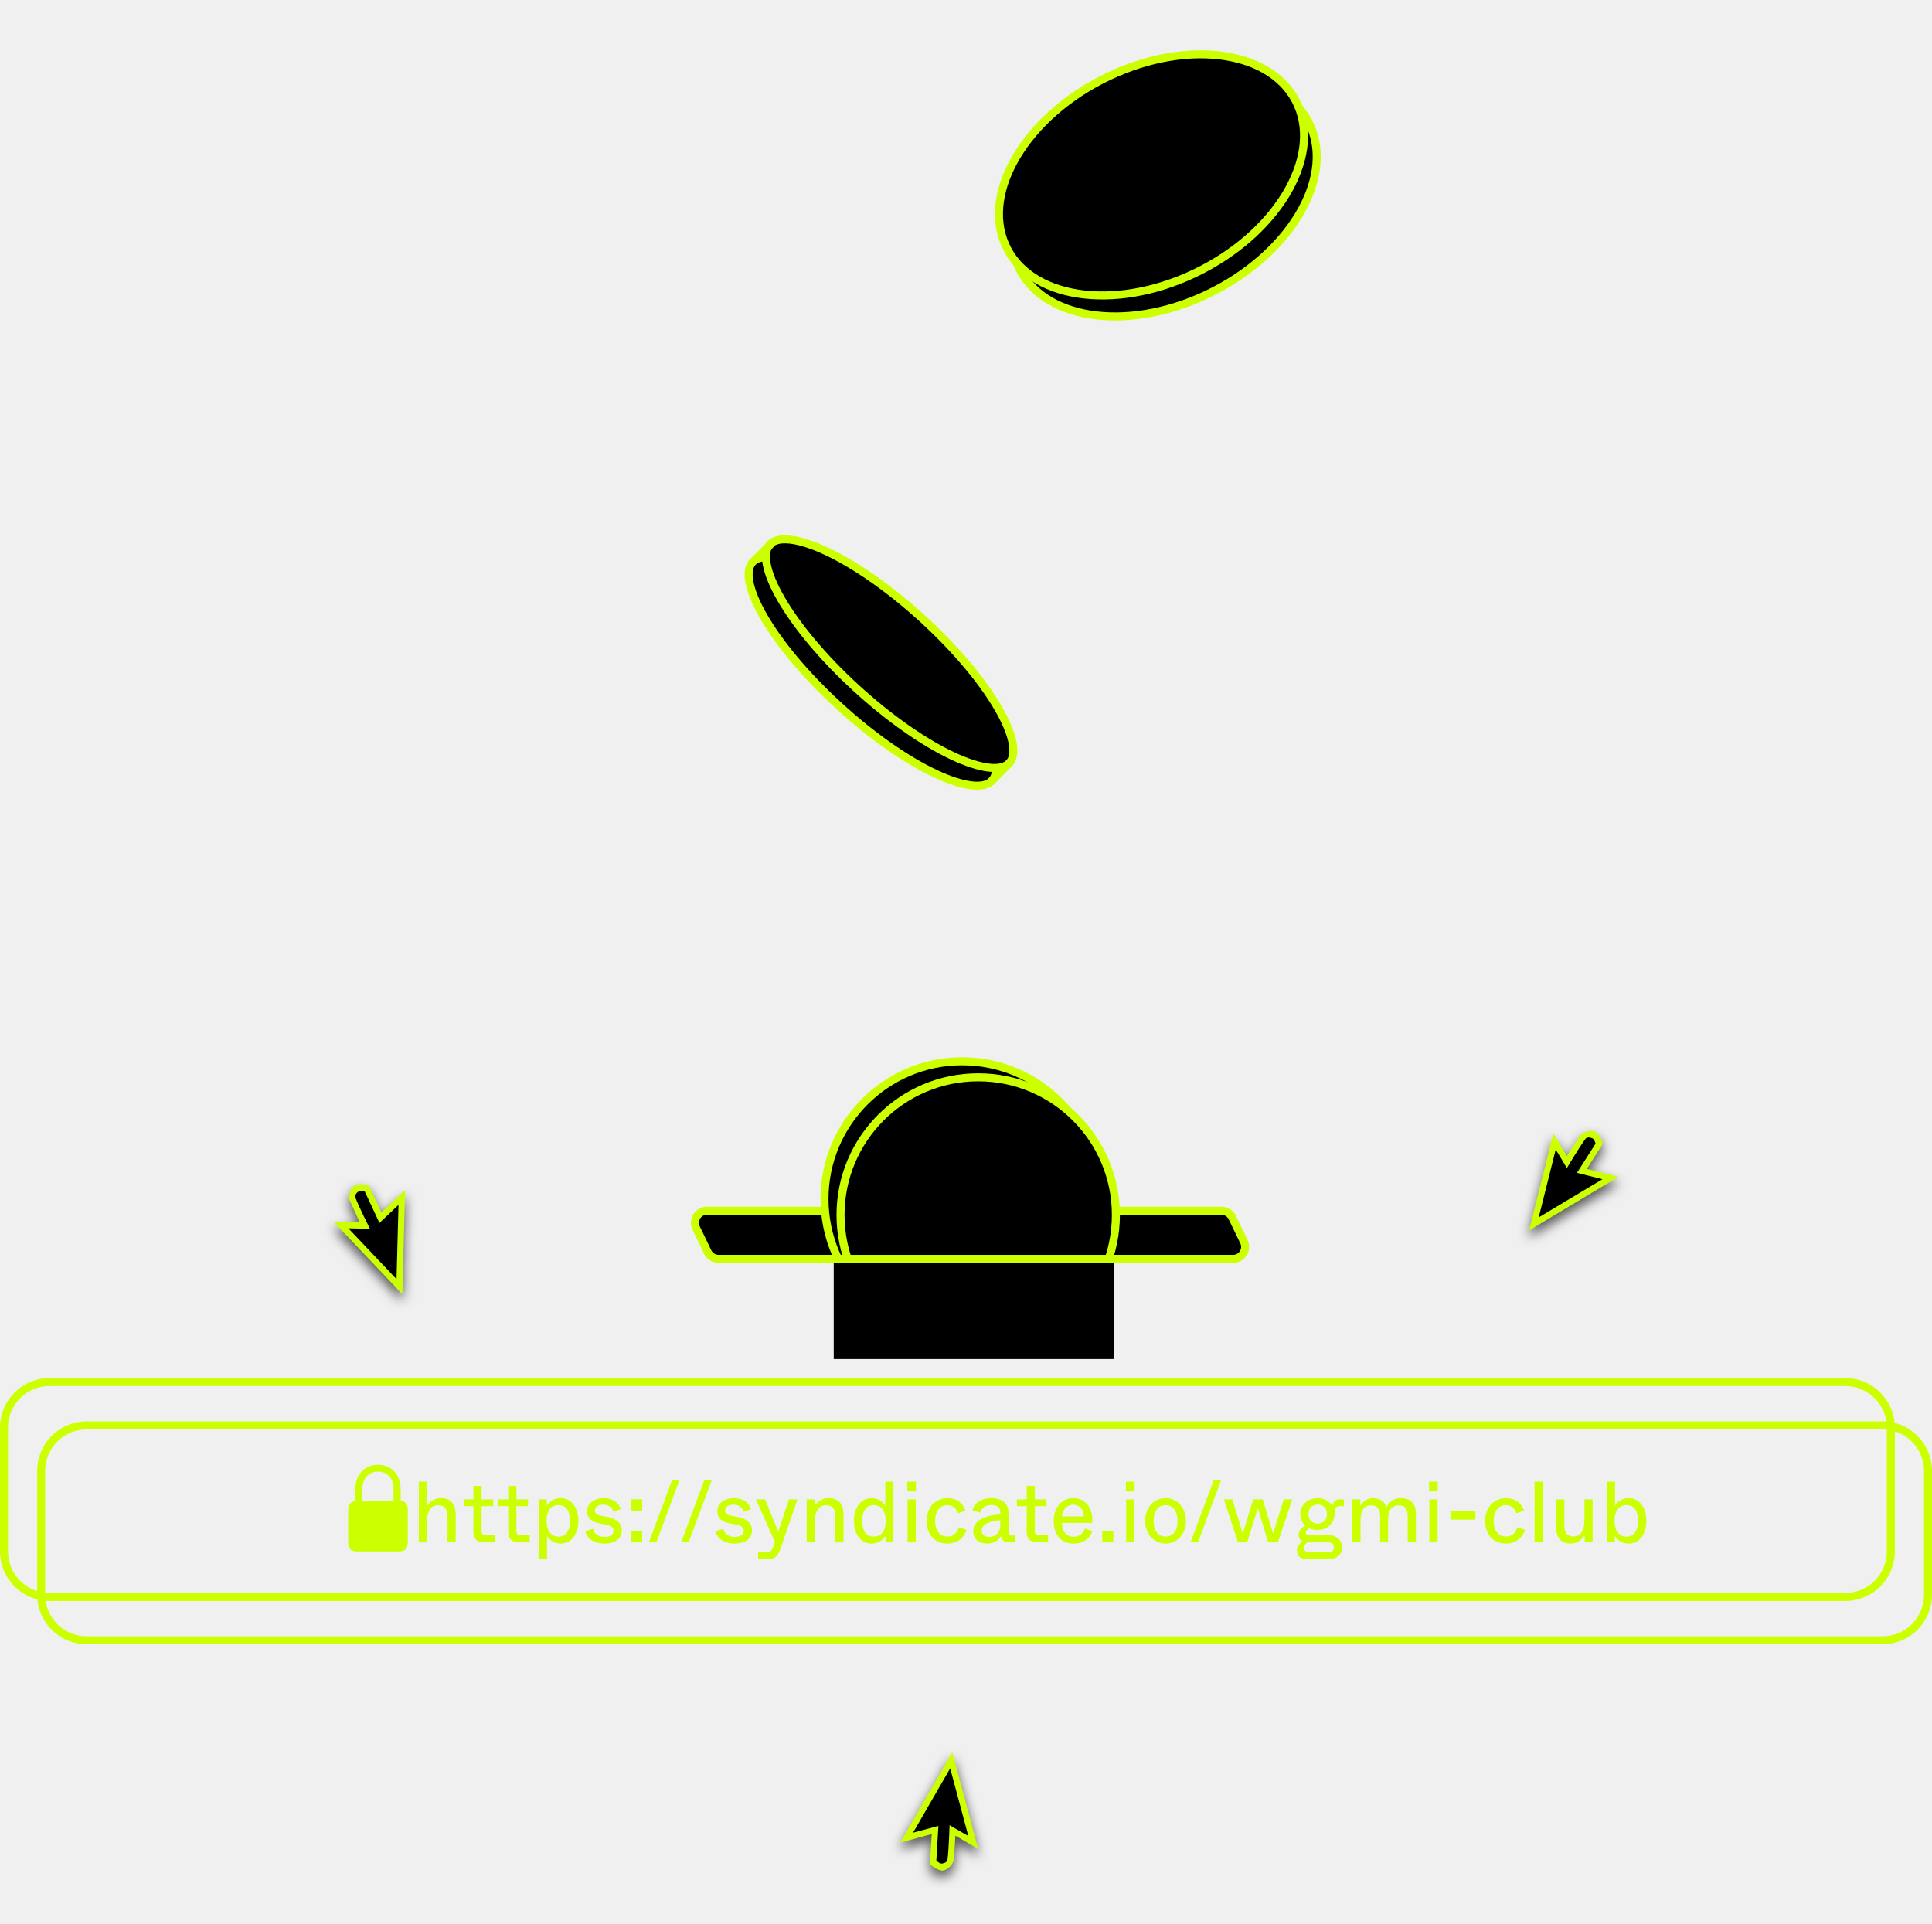
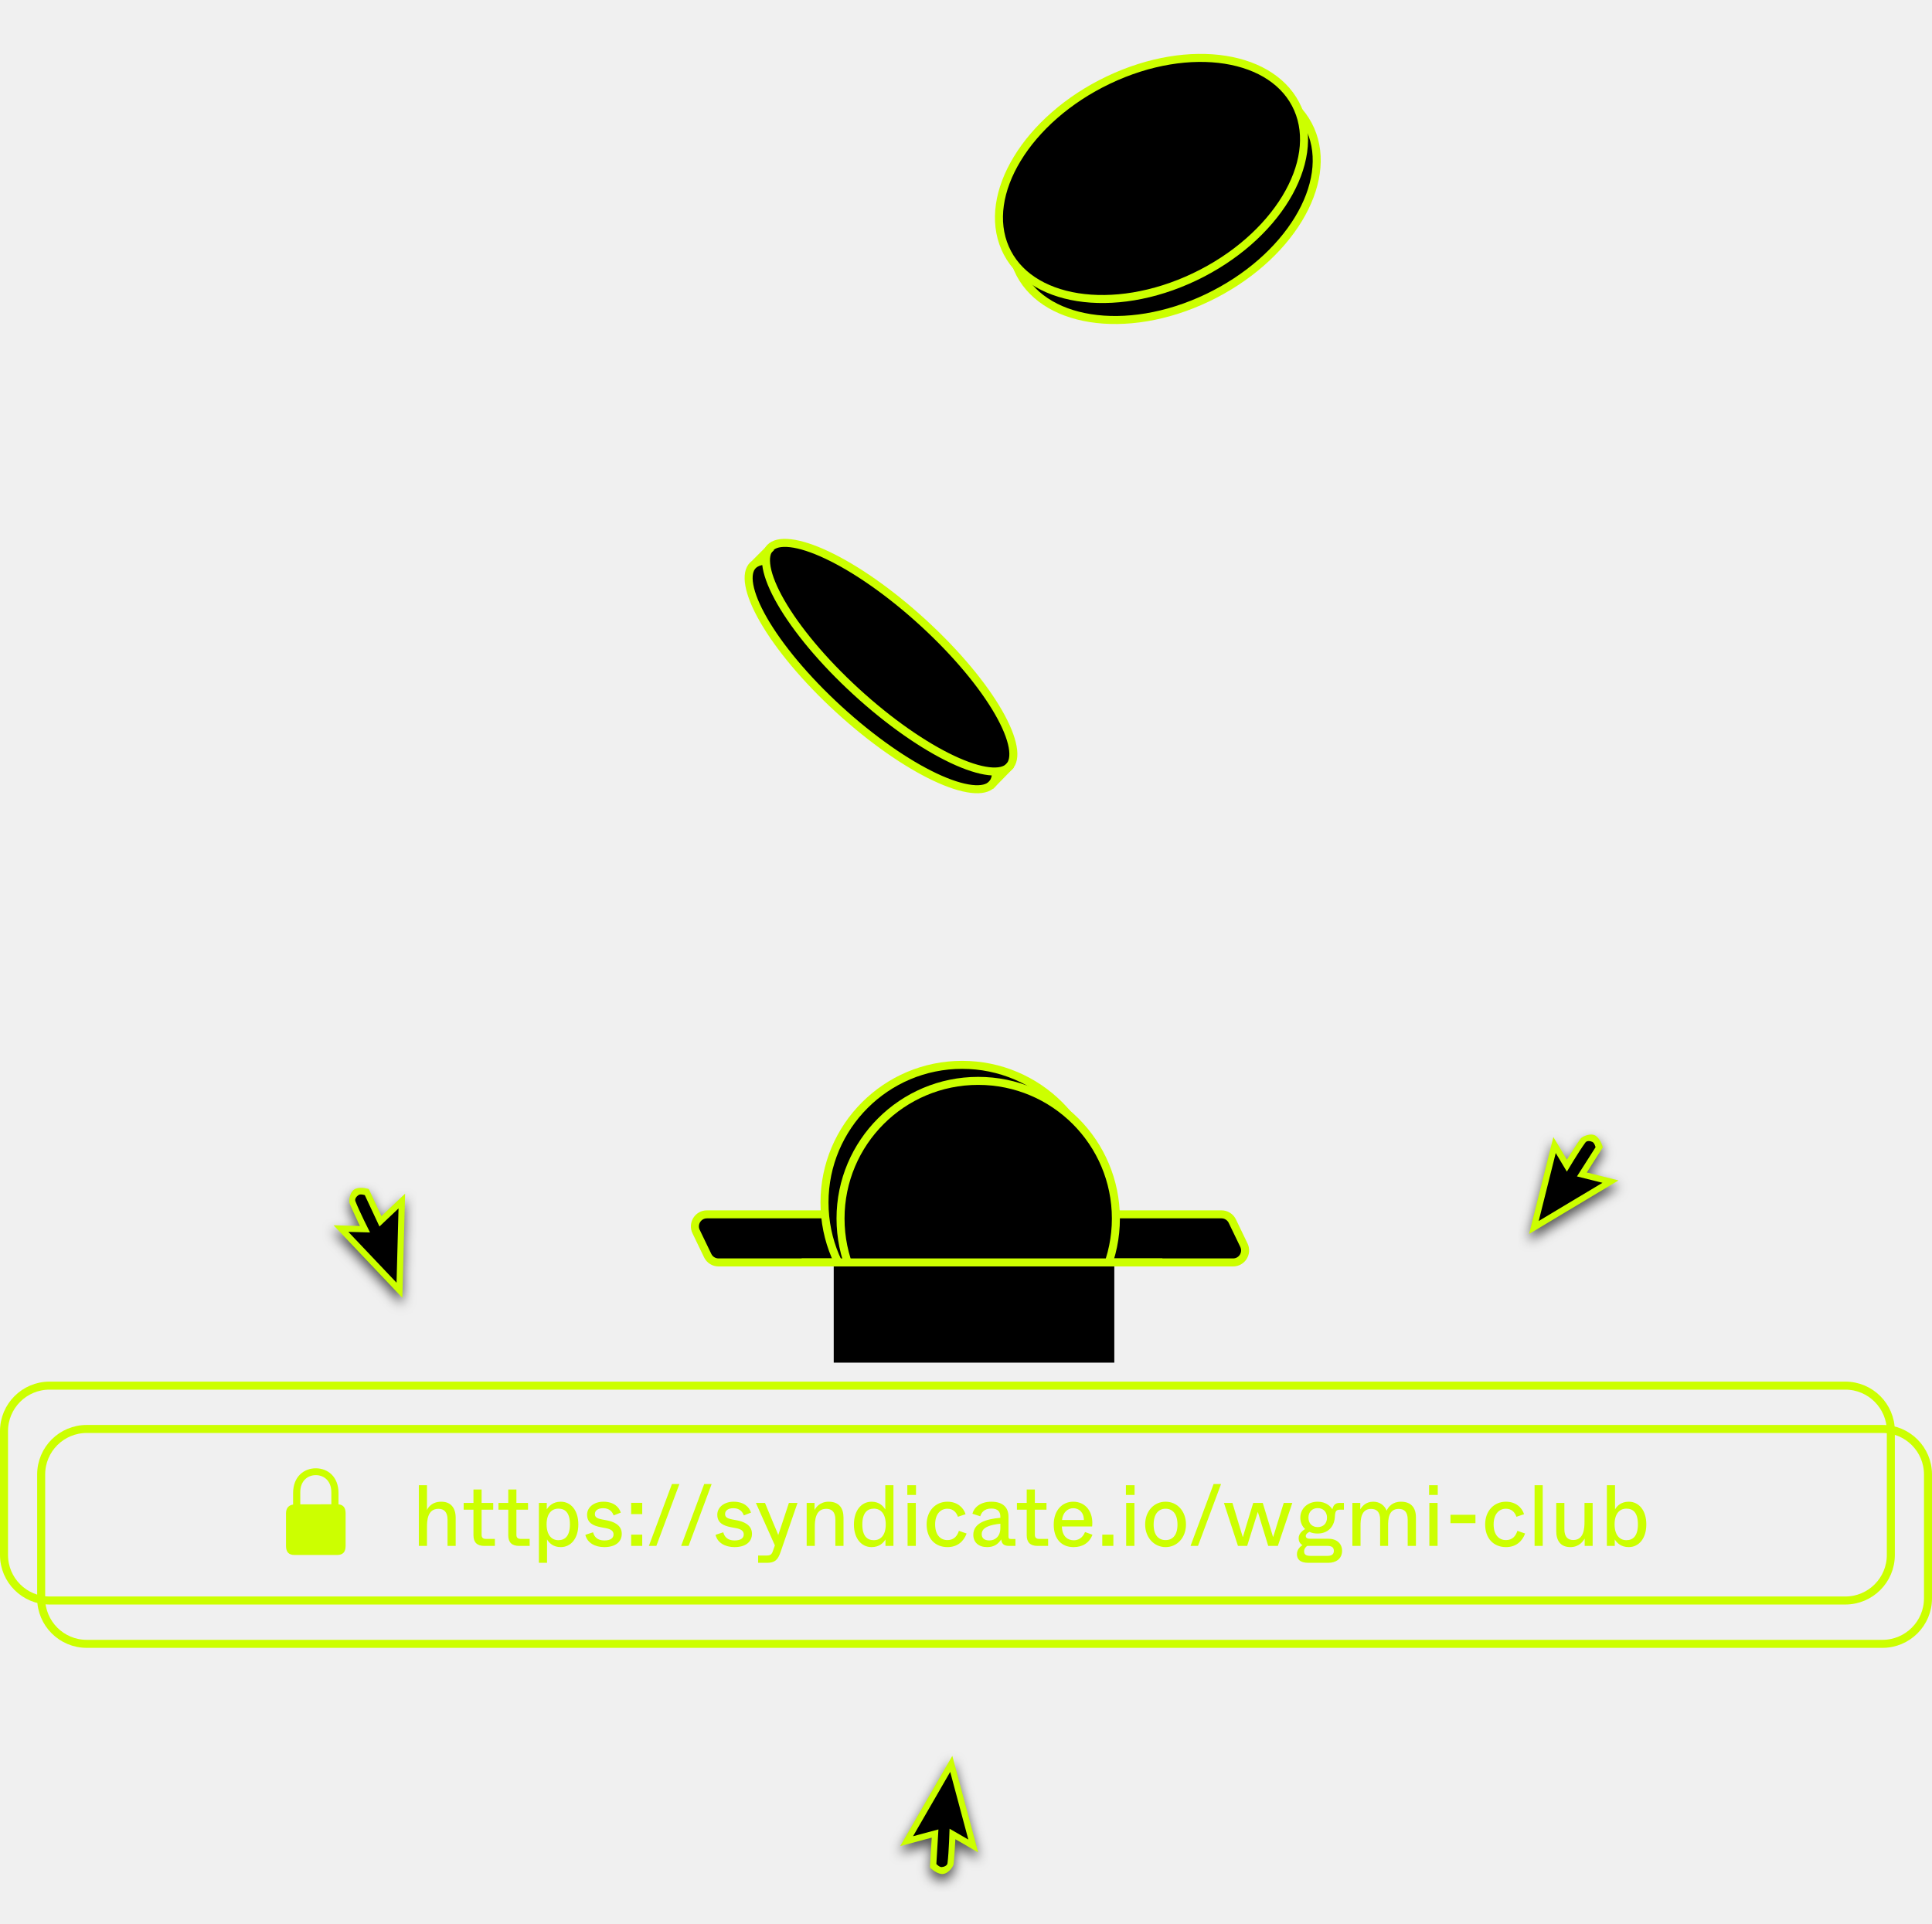
<svg xmlns="http://www.w3.org/2000/svg" width="241" height="240" viewBox="0 0 241 240" fill="none">
-   <path d="M53.262 192.422V190.108C53.262 189.351 53.284 187.793 54.69 187.793C55.382 187.793 55.825 188.183 55.825 189.145V192.422H56.842V188.907C56.842 187.718 56.269 186.907 55.047 186.907C53.825 186.907 53.36 187.696 53.262 187.956V186.842V184.852H52.246V192.422H53.262ZM61.73 192.422V191.546H60.605C60.238 191.546 60.076 191.384 60.076 191.016V187.902H61.525V187.058H60.076V185.382H59.059V187.058H57.837V187.902H59.059V191.103C59.059 191.989 59.524 192.422 60.411 192.422H61.73ZM66.071 192.422V191.546H64.946C64.578 191.546 64.416 191.384 64.416 191.016V187.902H65.865V187.058H64.416V185.382H63.4V187.058H62.178V187.902H63.4V191.103C63.4 191.989 63.865 192.422 64.751 192.422H66.071ZM68.237 194.531V192.638V191.611C68.497 192.054 69.005 192.573 69.946 192.573C71.211 192.573 72.141 191.492 72.141 189.74C72.141 187.977 71.211 186.907 69.946 186.907C69.005 186.907 68.465 187.426 68.205 187.869V187.058H67.221V194.531H68.237ZM69.654 191.708C68.8 191.708 68.183 191.048 68.183 189.729C68.183 188.41 68.8 187.772 69.654 187.772C70.487 187.772 71.092 188.269 71.092 189.729C71.092 191.178 70.487 191.708 69.654 191.708ZM75.375 192.573C76.759 192.573 77.559 191.924 77.559 190.908C77.559 189.718 76.37 189.372 75.753 189.243L75.115 189.124C74.369 188.983 74.207 188.778 74.207 188.431C74.207 188.053 74.531 187.718 75.245 187.718C76.088 187.718 76.413 188.248 76.543 188.615L77.44 188.269C77.224 187.588 76.586 186.907 75.256 186.907C74.142 186.907 73.234 187.566 73.234 188.529C73.234 189.556 74.001 189.902 74.921 190.086L75.57 190.205C76.305 190.346 76.532 190.616 76.532 190.994C76.532 191.47 76.132 191.741 75.386 191.741C74.51 191.741 74.12 191.276 73.98 190.724L73.017 191.038C73.244 192.054 74.25 192.573 75.375 192.573ZM80.112 188.453V187.047H78.728V188.453H80.112ZM80.112 192.422V191.016H78.728V192.422H80.112ZM84.749 184.701L81.872 192.422H80.942L83.819 184.701H84.749ZM88.772 184.701L85.896 192.422H84.966L87.842 184.701H88.772ZM91.617 192.573C93.001 192.573 93.802 191.924 93.802 190.908C93.802 189.718 92.612 189.372 91.996 189.243L91.358 189.124C90.611 188.983 90.449 188.778 90.449 188.431C90.449 188.053 90.774 187.718 91.487 187.718C92.331 187.718 92.655 188.248 92.785 188.615L93.683 188.269C93.466 187.588 92.828 186.907 91.498 186.907C90.384 186.907 89.476 187.566 89.476 188.529C89.476 189.556 90.244 189.902 91.163 190.086L91.812 190.205C92.547 190.346 92.774 190.616 92.774 190.994C92.774 191.47 92.374 191.741 91.628 191.741C90.752 191.741 90.363 191.276 90.222 190.724L89.26 191.038C89.487 192.054 90.492 192.573 91.617 192.573ZM97.49 189.837C97.242 190.562 97.177 190.767 97.079 191.059C96.982 190.8 96.885 190.562 96.528 189.729L95.425 187.058H94.289L96.658 192.357L96.387 193.125C96.236 193.536 96.02 193.622 95.652 193.622H94.571V194.531H95.684C96.625 194.531 97.025 194.195 97.371 193.179L99.48 187.058H98.41L97.49 189.837ZM101.641 192.422V190.108C101.641 189.351 101.662 187.793 103.068 187.793C103.76 187.793 104.204 188.183 104.204 189.145V192.422H105.22V188.907C105.22 187.718 104.68 186.907 103.36 186.907C102.236 186.907 101.716 187.696 101.608 187.956V187.058H100.624V192.422H101.641ZM108.724 192.573C109.665 192.573 110.195 192.054 110.455 191.611V192.422H111.449V184.852H110.433V186.842V187.88C110.173 187.437 109.654 186.907 108.724 186.907C107.459 186.907 106.518 187.988 106.518 189.751C106.518 191.503 107.459 192.573 108.724 192.573ZM109.005 191.708C108.184 191.708 107.567 191.211 107.567 189.751C107.567 188.302 108.184 187.772 109.005 187.772C109.871 187.772 110.487 188.431 110.487 189.751C110.487 191.07 109.871 191.708 109.005 191.708ZM114.261 186.063V184.852H113.18V186.063H114.261ZM114.24 192.422V187.058H113.212V192.422H114.24ZM118.196 192.573C119.407 192.573 120.218 191.87 120.575 190.875L119.612 190.54C119.429 191.135 119.028 191.697 118.185 191.697C117.331 191.697 116.649 191.07 116.649 189.74C116.649 188.431 117.341 187.783 118.174 187.783C118.92 187.783 119.31 188.258 119.493 188.788L120.445 188.464C120.175 187.62 119.407 186.907 118.185 186.907C116.682 186.907 115.59 188.064 115.59 189.74C115.59 191.47 116.628 192.573 118.196 192.573ZM123.14 192.573C123.995 192.573 124.514 192.195 124.892 191.611C124.957 192.065 125.108 192.422 125.887 192.422H126.666V191.557H126.114C125.865 191.557 125.801 191.492 125.801 191.243V188.788C125.801 187.631 125.108 186.907 123.659 186.907C122.243 186.907 121.475 187.674 121.302 188.41L122.275 188.723C122.416 188.313 122.719 187.761 123.659 187.761C124.449 187.761 124.784 188.139 124.784 188.756V188.918C123.043 189.059 121.41 189.556 121.41 191.038C121.41 191.989 122.091 192.573 123.14 192.573ZM123.411 191.741C122.773 191.741 122.459 191.438 122.459 190.951C122.459 190.097 123.53 189.783 124.784 189.653V190.205C124.784 191.276 124.092 191.741 123.411 191.741ZM130.744 192.422V191.546H129.619C129.252 191.546 129.089 191.384 129.089 191.016V187.902H130.539V187.058H129.089V185.382H128.073V187.058H126.851V187.902H128.073V191.103C128.073 191.989 128.538 192.422 129.425 192.422H130.744ZM133.918 192.573C135.032 192.573 135.886 192.054 136.275 191.027L135.345 190.692C135.194 191.07 134.815 191.719 133.95 191.719C133.215 191.719 132.501 191.286 132.458 190H136.232C136.427 188.248 135.475 186.907 133.875 186.907C132.48 186.907 131.441 188.01 131.441 189.762C131.441 191.568 132.425 192.573 133.918 192.573ZM132.48 189.188C132.566 188.258 133.182 187.718 133.875 187.718C134.588 187.718 135.194 188.226 135.205 189.188H132.48ZM138.882 192.422V191.016H137.498V192.422H138.882ZM141.529 186.063V184.852H140.447V186.063H141.529ZM141.507 192.422V187.058H140.48V192.422H141.507ZM145.398 192.573C146.837 192.573 147.94 191.384 147.94 189.751C147.94 188.118 146.88 186.907 145.398 186.907C143.917 186.907 142.846 188.118 142.846 189.751C142.846 191.362 143.949 192.573 145.398 192.573ZM145.398 191.697C144.512 191.697 143.906 191.07 143.906 189.762C143.906 188.442 144.512 187.783 145.398 187.783C146.274 187.783 146.88 188.442 146.88 189.762C146.88 191.07 146.274 191.697 145.398 191.697ZM152.316 184.701L149.439 192.422H148.509L151.386 184.701H152.316ZM155.571 192.422L156.382 189.826C156.696 188.832 156.793 188.496 156.902 188.172L157.41 189.837L158.199 192.422H159.4L161.206 187.058H160.135L159.367 189.524C159.032 190.638 158.891 191.081 158.805 191.33L158.361 189.848L157.518 187.058H156.328L155.55 189.61C155.225 190.67 155.106 191.059 155.031 191.34L154.49 189.556L153.733 187.058H152.673L154.425 192.422H155.571ZM165.705 194.531C166.635 194.531 167.413 194.033 167.413 193.027C167.413 192.13 166.732 191.524 165.683 191.524H163.358C162.991 191.524 162.882 191.351 162.882 191.178C162.882 190.984 163.066 190.789 163.358 190.67C163.661 190.832 164.007 190.875 164.375 190.875C165.575 190.875 166.408 190.097 166.505 188.886L166.527 188.626C166.57 188.01 166.743 187.902 167.197 187.902H167.641V187.058H167.089C166.538 187.058 166.3 187.393 166.202 187.858C165.954 187.437 165.359 186.907 164.364 186.907C163.109 186.907 162.201 187.772 162.201 188.907C162.201 189.545 162.482 190.032 162.796 190.313C162.428 190.551 161.996 190.919 161.996 191.449C161.996 191.881 162.169 192.141 162.471 192.325C162.158 192.519 161.779 192.909 161.779 193.449C161.779 194.076 162.158 194.531 163.207 194.531H165.705ZM164.375 190.075C163.672 190.075 163.218 189.61 163.218 188.896C163.218 188.194 163.672 187.707 164.375 187.707C165.078 187.707 165.532 188.194 165.532 188.896C165.532 189.61 165.078 190.075 164.375 190.075ZM163.488 193.665C162.969 193.665 162.677 193.536 162.677 193.103C162.677 192.768 162.893 192.53 163.066 192.422H165.575C166.008 192.422 166.386 192.53 166.386 193.038C166.386 193.547 166.008 193.665 165.575 193.665H163.488ZM169.715 192.422V189.891C169.715 189.156 169.769 187.804 171.023 187.804C171.704 187.804 172.159 188.161 172.159 189.145V192.422H173.154V189.891C173.154 189.156 173.186 187.804 174.473 187.804C175.154 187.804 175.598 188.161 175.598 189.145V192.422H176.625V188.864C176.625 187.588 175.954 186.907 174.765 186.907C173.694 186.907 173.197 187.534 172.97 188.021C172.689 187.328 172.083 186.907 171.304 186.907C170.385 186.907 169.909 187.469 169.682 187.869V187.058H168.698V192.422H169.715ZM179.346 186.063V184.852H178.265V186.063H179.346ZM179.325 192.422V187.058H178.298V192.422H179.325ZM184.049 189.589V188.54H180.934V189.589H184.049ZM187.864 192.573C189.076 192.573 189.887 191.87 190.243 190.875L189.281 190.54C189.097 191.135 188.697 191.697 187.854 191.697C186.999 191.697 186.318 191.07 186.318 189.74C186.318 188.431 187.01 187.783 187.843 187.783C188.589 187.783 188.978 188.258 189.162 188.788L190.114 188.464C189.843 187.62 189.076 186.907 187.854 186.907C186.35 186.907 185.258 188.064 185.258 189.74C185.258 191.47 186.296 192.573 187.864 192.573ZM192.441 192.422V184.852H191.425V192.422H192.441ZM195.889 192.573C196.992 192.573 197.5 191.816 197.673 191.503V192.422H198.668V187.058H197.652V189.394C197.652 190.227 197.587 191.687 196.246 191.687C195.576 191.687 195.143 191.297 195.143 190.335V187.058H194.126V190.573C194.126 191.762 194.667 192.573 195.889 192.573ZM203.169 192.573C204.434 192.573 205.364 191.492 205.364 189.74C205.364 187.977 204.434 186.907 203.169 186.907C202.228 186.907 201.709 187.426 201.46 187.869V186.842V184.852H200.443V192.422H201.428V191.611C201.687 192.054 202.228 192.573 203.169 192.573ZM202.877 191.708C202.022 191.708 201.406 191.048 201.406 189.729C201.406 188.41 202.022 187.772 202.877 187.772C203.709 187.772 204.315 188.269 204.315 189.729C204.315 191.178 203.709 191.708 202.877 191.708Z" fill="#CCFF00" />
-   <rect x="0.5" y="172.425" width="235.365" height="26.808" rx="5.679" stroke="#CCFF00" />
-   <rect x="5.135" y="177.832" width="235.365" height="26.808" rx="5.679" stroke="#CCFF00" />
-   <path d="M44.502 193.553H49.8C50.518 193.553 50.868 193.198 50.868 192.422V188.354C50.868 187.656 50.579 187.295 49.983 187.234V185.838C49.983 183.748 48.609 182.739 47.151 182.739C45.693 182.739 44.318 183.748 44.318 185.838V187.262C43.773 187.345 43.434 187.7 43.434 188.354V192.422C43.434 193.198 43.784 193.553 44.502 193.553ZM45.214 185.721C45.214 184.33 46.11 183.593 47.151 183.593C48.192 183.593 49.087 184.33 49.087 185.721V187.229L45.214 187.234V185.721Z" fill="#CCFF00" />
-   <g clip-path="url(#clip0_3374_41934)">
-     <g filter="url(#filter0_d_3374_41934)">
-       <path d="M197.152 141.626C197.361 141.342 198.484 140.821 199.098 141.29C199.712 141.76 199.939 142.693 199.939 142.693L197.939 145.834L201.887 146.823L190.738 153.507L193.767 141.411L195.456 144.229C195.638 143.932 196.886 141.986 197.152 141.626Z" fill="#CCFF00" />
-       <path fill-rule="evenodd" clip-rule="evenodd" d="M191.94 151.885L199.891 147.12L196.712 146.324L199.031 142.681C199.031 142.681 198.906 142.148 198.634 142.019C198.363 141.89 197.947 141.849 197.773 142.085C196.953 143.196 195.453 145.727 195.453 145.727L194.063 143.408L191.94 151.885Z" fill="black" />
+   <path d="M53.263 192.866V190.552C53.263 189.795 53.285 188.238 54.69 188.238C55.383 188.238 55.826 188.627 55.826 189.589V192.866H56.842V189.351C56.842 188.162 56.269 187.351 55.047 187.351C53.825 187.351 53.36 188.14 53.263 188.4V187.286V185.296H52.246V192.866H53.263ZM61.731 192.866V191.99H60.606C60.238 191.99 60.076 191.828 60.076 191.46V188.346H61.525V187.502H60.076V185.826H59.06V187.502H57.838V188.346H59.06V191.547C59.06 192.433 59.525 192.866 60.411 192.866H61.731ZM66.071 192.866V191.99H64.947C64.579 191.99 64.417 191.828 64.417 191.46V188.346H65.866V187.502H64.417V185.826H63.4V187.502H62.178V188.346H63.4V191.547C63.4 192.433 63.865 192.866 64.752 192.866H66.071ZM68.238 194.975V193.082V192.055C68.498 192.498 69.006 193.017 69.947 193.017C71.212 193.017 72.142 191.936 72.142 190.184C72.142 188.421 71.212 187.351 69.947 187.351C69.006 187.351 68.465 187.87 68.206 188.313V187.502H67.221V194.975H68.238ZM69.655 192.152C68.8 192.152 68.184 191.493 68.184 190.173C68.184 188.854 68.8 188.216 69.655 188.216C70.487 188.216 71.093 188.713 71.093 190.173C71.093 191.622 70.487 192.152 69.655 192.152ZM75.375 193.017C76.76 193.017 77.56 192.369 77.56 191.352C77.56 190.162 76.37 189.816 75.754 189.687L75.116 189.568C74.37 189.427 74.207 189.222 74.207 188.876C74.207 188.497 74.532 188.162 75.246 188.162C76.089 188.162 76.413 188.692 76.543 189.059L77.441 188.713C77.225 188.032 76.587 187.351 75.256 187.351C74.142 187.351 73.234 188.01 73.234 188.973C73.234 190 74.002 190.346 74.921 190.53L75.57 190.649C76.305 190.79 76.532 191.06 76.532 191.439C76.532 191.914 76.132 192.185 75.386 192.185C74.51 192.185 74.121 191.72 73.98 191.168L73.018 191.482C73.245 192.498 74.251 193.017 75.375 193.017ZM80.113 188.897V187.491H78.729V188.897H80.113ZM80.113 192.866V191.46H78.729V192.866H80.113ZM84.749 185.145L81.873 192.866H80.942L83.819 185.145H84.749ZM88.773 185.145L85.896 192.866H84.966L87.843 185.145H88.773ZM91.618 193.017C93.002 193.017 93.802 192.369 93.802 191.352C93.802 190.162 92.612 189.816 91.996 189.687L91.358 189.568C90.612 189.427 90.45 189.222 90.45 188.876C90.45 188.497 90.774 188.162 91.488 188.162C92.331 188.162 92.656 188.692 92.785 189.059L93.683 188.713C93.467 188.032 92.829 187.351 91.499 187.351C90.385 187.351 89.476 188.01 89.476 188.973C89.476 190 90.244 190.346 91.163 190.53L91.812 190.649C92.548 190.79 92.775 191.06 92.775 191.439C92.775 191.914 92.375 192.185 91.628 192.185C90.752 192.185 90.363 191.72 90.223 191.168L89.26 191.482C89.487 192.498 90.493 193.017 91.618 193.017ZM97.491 190.281C97.242 191.006 97.177 191.211 97.08 191.503C96.983 191.244 96.885 191.006 96.528 190.173L95.425 187.502H94.29L96.658 192.801L96.388 193.569C96.237 193.98 96.02 194.066 95.653 194.066H94.571V194.975H95.685C96.626 194.975 97.026 194.639 97.372 193.623L99.481 187.502H98.41L97.491 190.281ZM101.641 192.866V190.552C101.641 189.795 101.663 188.238 103.069 188.238C103.761 188.238 104.204 188.627 104.204 189.589V192.866H105.221V189.351C105.221 188.162 104.68 187.351 103.361 187.351C102.236 187.351 101.717 188.14 101.609 188.4V187.502H100.625V192.866H101.641ZM108.725 193.017C109.666 193.017 110.196 192.498 110.455 192.055V192.866H111.45V185.296H110.433V187.286V188.324C110.174 187.881 109.655 187.351 108.725 187.351C107.46 187.351 106.519 188.432 106.519 190.195C106.519 191.947 107.46 193.017 108.725 193.017ZM109.006 192.152C108.184 192.152 107.568 191.655 107.568 190.195C107.568 188.746 108.184 188.216 109.006 188.216C109.871 188.216 110.488 188.876 110.488 190.195C110.488 191.514 109.871 192.152 109.006 192.152ZM114.262 186.507V185.296H113.18V186.507H114.262ZM114.24 192.866V187.502H113.213V192.866H114.24ZM118.196 193.017C119.407 193.017 120.219 192.314 120.575 191.32L119.613 190.984C119.429 191.579 119.029 192.141 118.185 192.141C117.331 192.141 116.65 191.514 116.65 190.184C116.65 188.876 117.342 188.227 118.175 188.227C118.921 188.227 119.31 188.703 119.494 189.232L120.446 188.908C120.175 188.065 119.407 187.351 118.185 187.351C116.682 187.351 115.59 188.508 115.59 190.184C115.59 191.914 116.628 193.017 118.196 193.017ZM123.141 193.017C123.995 193.017 124.514 192.639 124.893 192.055C124.958 192.509 125.109 192.866 125.888 192.866H126.666V192.001H126.115C125.866 192.001 125.801 191.936 125.801 191.687V189.232C125.801 188.075 125.109 187.351 123.66 187.351C122.243 187.351 121.475 188.119 121.302 188.854L122.276 189.168C122.416 188.757 122.719 188.205 123.66 188.205C124.449 188.205 124.785 188.584 124.785 189.2V189.362C123.043 189.503 121.411 190 121.411 191.482C121.411 192.433 122.092 193.017 123.141 193.017ZM123.411 192.185C122.773 192.185 122.459 191.882 122.459 191.395C122.459 190.541 123.53 190.227 124.785 190.098V190.649C124.785 191.72 124.092 192.185 123.411 192.185ZM130.745 192.866V191.99H129.62C129.252 191.99 129.09 191.828 129.09 191.46V188.346H130.539V187.502H129.09V185.826H128.073V187.502H126.851V188.346H128.073V191.547C128.073 192.433 128.538 192.866 129.425 192.866H130.745ZM133.918 193.017C135.032 193.017 135.886 192.498 136.276 191.471L135.346 191.136C135.194 191.514 134.816 192.163 133.951 192.163C133.215 192.163 132.502 191.73 132.458 190.444H136.233C136.427 188.692 135.476 187.351 133.875 187.351C132.48 187.351 131.442 188.454 131.442 190.206C131.442 192.012 132.426 193.017 133.918 193.017ZM132.48 189.633C132.567 188.703 133.183 188.162 133.875 188.162C134.589 188.162 135.194 188.67 135.205 189.633H132.48ZM138.883 192.866V191.46H137.499V192.866H138.883ZM141.529 186.507V185.296H140.448V186.507H141.529ZM141.508 192.866V187.502H140.48V192.866H141.508ZM145.399 193.017C146.837 193.017 147.94 191.828 147.94 190.195C147.94 188.562 146.881 187.351 145.399 187.351C143.917 187.351 142.847 188.562 142.847 190.195C142.847 191.806 143.95 193.017 145.399 193.017ZM145.399 192.141C144.512 192.141 143.907 191.514 143.907 190.206C143.907 188.886 144.512 188.227 145.399 188.227C146.275 188.227 146.881 188.886 146.881 190.206C146.881 191.514 146.275 192.141 145.399 192.141ZM152.316 185.145L149.44 192.866H148.51L151.386 185.145H152.316ZM155.572 192.866L156.383 190.271C156.697 189.276 156.794 188.94 156.902 188.616L157.41 190.281L158.2 192.866H159.4L161.206 187.502H160.135L159.368 189.968C159.032 191.082 158.892 191.525 158.805 191.774L158.362 190.292L157.518 187.502H156.329L155.55 190.054C155.226 191.114 155.107 191.503 155.031 191.785L154.491 190L153.734 187.502H152.674L154.426 192.866H155.572ZM165.705 194.975C166.635 194.975 167.414 194.477 167.414 193.472C167.414 192.574 166.733 191.968 165.684 191.968H163.359C162.991 191.968 162.883 191.795 162.883 191.622C162.883 191.428 163.067 191.233 163.359 191.114C163.661 191.276 164.008 191.32 164.375 191.32C165.576 191.32 166.408 190.541 166.506 189.33L166.527 189.07C166.57 188.454 166.743 188.346 167.198 188.346H167.641V187.502H167.09C166.538 187.502 166.3 187.837 166.203 188.302C165.954 187.881 165.359 187.351 164.364 187.351C163.11 187.351 162.202 188.216 162.202 189.351C162.202 189.989 162.483 190.476 162.796 190.757C162.429 190.995 161.996 191.363 161.996 191.893C161.996 192.325 162.169 192.585 162.472 192.769C162.158 192.963 161.78 193.353 161.78 193.893C161.78 194.521 162.158 194.975 163.207 194.975H165.705ZM164.375 190.519C163.672 190.519 163.218 190.054 163.218 189.341C163.218 188.638 163.672 188.151 164.375 188.151C165.078 188.151 165.532 188.638 165.532 189.341C165.532 190.054 165.078 190.519 164.375 190.519ZM163.488 194.11C162.969 194.11 162.677 193.98 162.677 193.547C162.677 193.212 162.894 192.974 163.067 192.866H165.576C166.008 192.866 166.387 192.974 166.387 193.482C166.387 193.991 166.008 194.11 165.576 194.11H163.488ZM169.715 192.866V190.335C169.715 189.6 169.769 188.248 171.024 188.248C171.705 188.248 172.159 188.605 172.159 189.589V192.866H173.154V190.335C173.154 189.6 173.186 188.248 174.473 188.248C175.155 188.248 175.598 188.605 175.598 189.589V192.866H176.625V189.308C176.625 188.032 175.955 187.351 174.765 187.351C173.695 187.351 173.197 187.978 172.97 188.465C172.689 187.773 172.083 187.351 171.305 187.351C170.386 187.351 169.91 187.913 169.683 188.313V187.502H168.699V192.866H169.715ZM179.347 186.507V185.296H178.266V186.507H179.347ZM179.325 192.866V187.502H178.298V192.866H179.325ZM184.049 190.033V188.984H180.935V190.033H184.049ZM187.865 193.017C189.076 193.017 189.887 192.314 190.244 191.32L189.282 190.984C189.098 191.579 188.698 192.141 187.854 192.141C187 192.141 186.318 191.514 186.318 190.184C186.318 188.876 187.011 188.227 187.843 188.227C188.589 188.227 188.979 188.703 189.163 189.232L190.114 188.908C189.844 188.065 189.076 187.351 187.854 187.351C186.351 187.351 185.259 188.508 185.259 190.184C185.259 191.914 186.297 193.017 187.865 193.017ZM192.442 192.866V185.296H191.425V192.866H192.442ZM195.89 193.017C196.993 193.017 197.501 192.26 197.674 191.947V192.866H198.669V187.502H197.652V189.838C197.652 190.671 197.587 192.131 196.246 192.131C195.576 192.131 195.143 191.741 195.143 190.779V187.502H194.127V191.017C194.127 192.206 194.668 193.017 195.89 193.017ZM203.169 193.017C204.434 193.017 205.364 191.936 205.364 190.184C205.364 188.421 204.434 187.351 203.169 187.351C202.228 187.351 201.709 187.87 201.46 188.313V187.286V185.296H200.444V192.866H201.428V192.055C201.688 192.498 202.228 193.017 203.169 193.017ZM202.877 192.152C202.023 192.152 201.406 191.493 201.406 190.173C201.406 188.854 202.023 188.216 202.877 188.216C203.71 188.216 204.315 188.713 204.315 190.173C204.315 191.622 203.71 192.152 202.877 192.152Z" fill="#CCFF00" />
+   <rect x="0.5" y="172.869" width="235.365" height="26.808" rx="5.679" stroke="#CCFF00" />
+   <rect x="5.135" y="178.276" width="235.365" height="26.808" rx="5.679" stroke="#CCFF00" />
+   <path d="M36.746 193.997H42.044C42.761 193.997 43.112 193.643 43.112 192.867V188.798C43.112 188.1 42.823 187.739 42.227 187.678V186.282C42.227 184.192 40.853 183.183 39.395 183.183C37.937 183.183 36.562 184.192 36.562 186.282V187.706C36.017 187.789 35.677 188.144 35.677 188.798V192.867C35.677 193.643 36.028 193.997 36.746 193.997ZM37.458 186.165C37.458 184.774 38.354 184.037 39.395 184.037C40.435 184.037 41.331 184.774 41.331 186.165V187.673L37.458 187.678V186.165Z" fill="#CCFF00" />
+   <g clip-path="url(#clip0_75_3238)">
+     <g filter="url(#filter0_d_75_3238)">
+       <path d="M197.152 142.07C197.361 141.787 198.484 141.265 199.099 141.734C199.713 142.204 199.94 143.138 199.94 143.138L197.939 146.278L201.888 147.267L190.739 153.951L193.768 141.855L195.457 144.673C195.639 144.376 196.886 142.43 197.152 142.07Z" fill="#CCFF00" />
+       <path fill-rule="evenodd" clip-rule="evenodd" d="M191.941 152.33L199.891 147.564L196.712 146.768L199.032 143.126C199.032 143.126 198.906 142.592 198.635 142.463C198.363 142.334 197.947 142.294 197.773 142.529C196.953 143.64 195.454 146.171 195.454 146.171L194.064 143.852L191.941 152.33Z" fill="black" />
    </g>
  </g>
-   <g clip-path="url(#clip1_3374_41934)">
-     <g filter="url(#filter1_d_3374_41934)">
-       <path d="M43.606 149.68C43.48 149.351 43.642 148.124 44.368 147.857C45.094 147.591 46.004 147.901 46.004 147.901L47.58 151.275L50.533 148.474L50.188 161.468L41.608 152.42L44.892 152.508C44.739 152.194 43.767 150.097 43.606 149.68Z" fill="#CCFF00" />
-       <path fill-rule="evenodd" clip-rule="evenodd" d="M49.465 159.584L49.711 150.318L47.333 152.573L45.506 148.66C45.506 148.66 44.988 148.48 44.733 148.64C44.479 148.8 44.221 149.129 44.327 149.402C44.824 150.69 46.154 153.314 46.154 153.314L43.452 153.242L49.465 159.584Z" fill="black" />
+   <g clip-path="url(#clip1_75_3238)">
+     <g filter="url(#filter1_d_75_3238)">
+       <path d="M43.607 150.124C43.48 149.795 43.643 148.568 44.369 148.302C45.095 148.035 46.004 148.345 46.004 148.345L47.581 151.719L50.534 148.918L50.188 161.912L41.609 152.864L44.893 152.952C44.74 152.638 43.768 150.541 43.607 150.124Z" fill="#CCFF00" />
+       <path fill-rule="evenodd" clip-rule="evenodd" d="M49.466 160.028L49.713 150.762L47.335 153.017L45.507 149.105C45.507 149.105 44.989 148.924 44.735 149.084C44.48 149.244 44.223 149.573 44.328 149.846C44.825 151.134 46.156 153.758 46.156 153.758L43.453 153.686L49.466 160.028Z" fill="black" />
    </g>
  </g>
-   <g clip-path="url(#clip2_3374_41934)">
-     <g filter="url(#filter2_d_3374_41934)">
-       <path d="M118.957 232.114C118.912 232.463 118.184 233.464 117.419 233.352C116.654 233.241 116.002 232.534 116.002 232.534L116.225 228.817L112.294 229.871L118.793 218.614L122.02 230.657L119.175 229.015C119.16 229.363 119.015 231.67 118.957 232.114Z" fill="#CCFF00" />
-       <path fill-rule="evenodd" clip-rule="evenodd" d="M118.529 220.615L113.895 228.642L117.06 227.794L116.801 232.104C116.801 232.104 117.171 232.51 117.47 232.491C117.77 232.471 118.154 232.305 118.191 232.015C118.369 230.645 118.45 227.704 118.45 227.704L120.791 229.056L118.529 220.615Z" fill="black" />
+   <g clip-path="url(#clip2_75_3238)">
+     <g filter="url(#filter2_d_75_3238)">
+       <path d="M118.957 232.558C118.912 232.907 118.184 233.909 117.419 233.797C116.654 233.685 116.002 232.979 116.002 232.979L116.225 229.262L112.294 230.315L118.793 219.058L122.02 231.102L119.175 229.459C119.16 229.807 119.015 232.114 118.957 232.558Z" fill="#CCFF00" />
+       <path fill-rule="evenodd" clip-rule="evenodd" d="M118.53 221.059L113.895 229.086L117.061 228.238L116.802 232.548C116.802 232.548 117.171 232.954 117.471 232.935C117.771 232.915 118.154 232.749 118.192 232.459C118.369 231.089 118.45 228.149 118.45 228.149L120.792 229.5L118.53 221.059Z" fill="black" />
    </g>
  </g>
-   <path d="M93.91 70.094C94.375 69.619 95.199 69.392 96.448 69.537C97.686 69.681 99.237 70.182 101.003 71.016C104.531 72.683 108.816 75.631 113.007 79.472C117.198 83.314 120.472 87.296 122.383 90.615C123.339 92.278 123.94 93.749 124.156 94.938C124.374 96.138 124.184 96.946 123.72 97.421C123.255 97.896 122.432 98.123 121.182 97.977C119.944 97.833 118.394 97.333 116.627 96.498C113.099 94.832 108.814 91.884 104.623 88.042C100.432 84.2 97.159 80.219 95.248 76.899C94.291 75.237 93.691 73.766 93.475 72.577C93.257 71.377 93.446 70.569 93.91 70.094Z" fill="black" stroke="#CCFF00" />
-   <path d="M96.073 67.883C96.538 67.408 97.362 67.181 98.612 67.327C99.849 67.471 101.4 67.971 103.166 68.806C106.694 70.472 110.979 73.42 115.17 77.262C119.361 81.104 122.635 85.085 124.546 88.405C125.503 90.067 126.103 91.538 126.319 92.727C126.537 93.927 126.347 94.736 125.883 95.21C125.418 95.685 124.595 95.912 123.345 95.767C122.107 95.623 120.557 95.122 118.79 94.288C115.262 92.621 110.977 89.673 106.786 85.832C102.595 81.99 99.322 78.008 97.411 74.689C96.454 73.026 95.854 71.555 95.638 70.367C95.42 69.166 95.609 68.358 96.073 67.883Z" fill="black" stroke="#CCFF00" />
-   <line y1="-0.5" x2="3.711" y2="-0.5" transform="matrix(0.69932 -0.714809 0.73713 0.67575 123.872 97.9799)" stroke="#CCFF00" />
-   <line x1="94.201" y1="69.832" x2="96.201" y2="67.832" stroke="#CCFF00" />
-   <path d="M126.965 33.129C125.515 29.81 126.154 25.81 128.475 21.986C130.795 18.166 134.767 14.577 139.856 12.155C144.945 9.732 150.146 8.954 154.43 9.631C158.717 10.309 162.029 12.429 163.479 15.748C164.929 19.067 164.29 23.067 161.969 26.891C159.649 30.711 155.676 34.3 150.588 36.723C145.499 39.145 140.298 39.923 136.014 39.246C131.726 38.568 128.415 36.449 126.965 33.129Z" fill="black" stroke="#CCFF00" />
-   <path d="M125.383 30.511C123.933 27.192 124.572 23.192 126.893 19.369C129.213 15.548 133.185 11.959 138.274 9.537C143.363 7.114 148.564 6.336 152.848 7.014C157.135 7.691 160.447 9.811 161.897 13.13C163.347 16.449 162.708 20.449 160.387 24.273C158.067 28.093 154.094 31.682 149.005 34.105C143.917 36.527 138.716 37.305 134.432 36.628C130.144 35.95 126.833 33.831 125.383 30.511Z" fill="black" stroke="#CCFF00" />
-   <path d="M88.279 156.207C88.529 156.726 89.054 157.056 89.63 157.056H153.816C154.922 157.056 155.647 155.9 155.167 154.905L153.721 151.905C153.471 151.386 152.946 151.056 152.37 151.056H88.184C87.079 151.056 86.353 152.211 86.833 153.207L88.279 156.207Z" fill="black" stroke="#CCFF00" />
-   <circle cx="120.023" cy="149.579" r="17.174" fill="black" stroke="#CCFF00" />
-   <circle cx="122.023" cy="151.579" r="17.174" fill="black" stroke="#CCFF00" />
-   <rect x="104" y="157.556" width="35" height="12" fill="black" />
-   <line x1="100" y1="157.056" x2="145" y2="157.056" stroke="#CCFF00" />
+   <path d="M93.91 70.538C94.375 70.063 95.199 69.836 96.448 69.982C97.686 70.126 99.237 70.626 101.003 71.46C104.531 73.127 108.816 76.075 113.007 79.917C117.198 83.758 120.472 87.74 122.383 91.059C123.339 92.722 123.94 94.193 124.156 95.382C124.374 96.582 124.184 97.39 123.72 97.865C123.255 98.34 122.432 98.567 121.182 98.421C119.944 98.277 118.394 97.777 116.627 96.942C113.099 95.276 108.814 92.328 104.623 88.486C100.432 84.644 97.159 80.663 95.248 77.343C94.291 75.681 93.691 74.21 93.475 73.021C93.257 71.821 93.446 71.013 93.91 70.538Z" fill="black" stroke="#CCFF00" />
+   <path d="M96.073 68.327C96.538 67.852 97.361 67.626 98.611 67.771C99.849 67.915 101.399 68.415 103.166 69.25C106.694 70.916 110.979 73.864 115.17 77.706C119.361 81.548 122.634 85.529 124.545 88.849C125.502 90.511 126.102 91.982 126.318 93.171C126.536 94.371 126.347 95.18 125.883 95.654C125.418 96.129 124.594 96.356 123.345 96.211C122.107 96.067 120.556 95.566 118.79 94.732C115.262 93.065 110.977 90.118 106.786 86.276C102.595 82.434 99.321 78.452 97.41 75.133C96.454 73.47 95.853 71.999 95.637 70.811C95.419 69.61 95.609 68.802 96.073 68.327Z" fill="black" stroke="#CCFF00" />
+   <line y1="-0.5" x2="3.711" y2="-0.5" transform="matrix(0.69932 -0.714809 0.73713 0.67575 123.873 98.424)" stroke="#CCFF00" />
+   <line x1="94.201" y1="70.276" x2="96.201" y2="68.276" stroke="#CCFF00" />
+   <path d="M126.964 33.573C125.515 30.254 126.153 26.254 128.475 22.43C130.794 18.61 134.767 15.021 139.856 12.598C144.945 10.176 150.146 9.398 154.429 10.075C158.717 10.753 162.029 12.873 163.478 16.192C164.928 19.511 164.289 23.511 161.968 27.335C159.649 31.155 155.676 34.744 150.587 37.167C145.498 39.589 140.297 40.367 136.014 39.69C131.726 39.012 128.414 36.892 126.964 33.573Z" fill="black" stroke="#CCFF00" />
+   <path d="M125.382 30.955C123.933 27.636 124.571 23.636 126.893 19.812C129.212 15.992 133.185 12.403 138.274 9.981C143.363 7.558 148.564 6.78 152.847 7.458C157.135 8.135 160.447 10.255 161.896 13.574C163.346 16.893 162.707 20.893 160.386 24.717C158.067 28.537 154.094 32.126 149.005 34.549C143.916 36.971 138.715 37.749 134.431 37.072C130.144 36.394 126.832 34.275 125.382 30.955Z" fill="black" stroke="#CCFF00" />
+   <path d="M89.63 157.5H153.816C154.922 157.5 155.647 156.345 155.167 155.349L153.721 152.349C153.471 151.83 152.946 151.5 152.37 151.5H88.184C87.079 151.5 86.353 152.655 86.833 153.651L88.279 156.651C88.529 157.17 89.054 157.5 89.63 157.5Z" fill="black" stroke="#CCFF00" />
+   <circle cx="120.023" cy="150.023" r="17.174" fill="black" stroke="#CCFF00" />
+   <circle cx="122.023" cy="152.023" r="17.174" fill="black" stroke="#CCFF00" />
+   <rect x="104" y="158" width="35" height="12" fill="black" />
+   <line x1="100" y1="157.5" x2="145" y2="157.5" stroke="#CCFF00" />
  <defs>
-     <filter id="filter0_d_3374_41934" x="189.348" y="140.484" width="13.93" height="15.185" filterUnits="userSpaceOnUse" color-interpolation-filters="sRGB">
+     <filter id="filter0_d_75_3238" x="189.348" y="140.928" width="13.93" height="15.185" filterUnits="userSpaceOnUse" color-interpolation-filters="sRGB">
      <feFlood flood-opacity="0" result="BackgroundImageFix" />
      <feColorMatrix in="SourceAlpha" type="matrix" values="0 0 0 0 0 0 0 0 0 0 0 0 0 0 0 0 0 0 127 0" result="hardAlpha" />
      <feOffset dy="0.772" />
      <feGaussianBlur stdDeviation="0.695" />
      <feColorMatrix type="matrix" values="0 0 0 0 0 0 0 0 0 0 0 0 0 0 0 0 0 0 0.65 0" />
-       <feBlend mode="normal" in2="BackgroundImageFix" result="effect1_dropShadow_3374_41934" />
-       <feBlend mode="normal" in="SourceGraphic" in2="effect1_dropShadow_3374_41934" result="shape" />
+       <feBlend mode="normal" in2="BackgroundImageFix" result="effect1_dropShadow_75_3238" />
+       <feBlend mode="normal" in="SourceGraphic" in2="effect1_dropShadow_75_3238" result="shape" />
    </filter>
-     <filter id="filter1_d_3374_41934" x="40.218" y="147.131" width="11.706" height="16.5" filterUnits="userSpaceOnUse" color-interpolation-filters="sRGB">
+     <filter id="filter1_d_75_3238" x="40.219" y="147.576" width="11.706" height="16.5" filterUnits="userSpaceOnUse" color-interpolation-filters="sRGB">
      <feFlood flood-opacity="0" result="BackgroundImageFix" />
      <feColorMatrix in="SourceAlpha" type="matrix" values="0 0 0 0 0 0 0 0 0 0 0 0 0 0 0 0 0 0 127 0" result="hardAlpha" />
      <feOffset dy="0.772" />
      <feGaussianBlur stdDeviation="0.695" />
      <feColorMatrix type="matrix" values="0 0 0 0 0 0 0 0 0 0 0 0 0 0 0 0 0 0 0.65 0" />
-       <feBlend mode="normal" in2="BackgroundImageFix" result="effect1_dropShadow_3374_41934" />
-       <feBlend mode="normal" in="SourceGraphic" in2="effect1_dropShadow_3374_41934" result="shape" />
+       <feBlend mode="normal" in2="BackgroundImageFix" result="effect1_dropShadow_75_3238" />
+       <feBlend mode="normal" in="SourceGraphic" in2="effect1_dropShadow_75_3238" result="shape" />
    </filter>
-     <filter id="filter2_d_3374_41934" x="110.904" y="217.996" width="12.507" height="17.528" filterUnits="userSpaceOnUse" color-interpolation-filters="sRGB">
+     <filter id="filter2_d_75_3238" x="110.903" y="218.44" width="12.507" height="17.528" filterUnits="userSpaceOnUse" color-interpolation-filters="sRGB">
      <feFlood flood-opacity="0" result="BackgroundImageFix" />
      <feColorMatrix in="SourceAlpha" type="matrix" values="0 0 0 0 0 0 0 0 0 0 0 0 0 0 0 0 0 0 127 0" result="hardAlpha" />
      <feOffset dy="0.772" />
      <feGaussianBlur stdDeviation="0.695" />
      <feColorMatrix type="matrix" values="0 0 0 0 0 0 0 0 0 0 0 0 0 0 0 0 0 0 0.65 0" />
-       <feBlend mode="normal" in2="BackgroundImageFix" result="effect1_dropShadow_3374_41934" />
-       <feBlend mode="normal" in="SourceGraphic" in2="effect1_dropShadow_3374_41934" result="shape" />
+       <feBlend mode="normal" in2="BackgroundImageFix" result="effect1_dropShadow_75_3238" />
+       <feBlend mode="normal" in="SourceGraphic" in2="effect1_dropShadow_75_3238" result="shape" />
    </filter>
-     <clipPath id="clip0_3374_41934">
-       <rect width="18.538" height="18.538" fill="white" transform="translate(191.531 159.336) rotate(-120.942)" />
+     <clipPath id="clip0_75_3238">
+       <rect width="18.538" height="18.538" fill="white" transform="translate(191.532 159.78) rotate(-120.942)" />
    </clipPath>
-     <clipPath id="clip1_3374_41934">
-       <rect width="18.538" height="18.538" fill="white" transform="translate(55.5312 163.928) rotate(-178.476)" />
+     <clipPath id="clip1_75_3238">
+       <rect width="18.538" height="18.538" fill="white" transform="translate(55.5317 164.373) rotate(-178.476)" />
    </clipPath>
-     <clipPath id="clip2_3374_41934">
-       <rect width="18.538" height="18.538" fill="white" transform="translate(115.27 213.903) rotate(30)" />
+     <clipPath id="clip2_75_3238">
+       <rect width="18.538" height="18.538" fill="white" transform="translate(115.269 214.348) rotate(30)" />
    </clipPath>
  </defs>
</svg>
